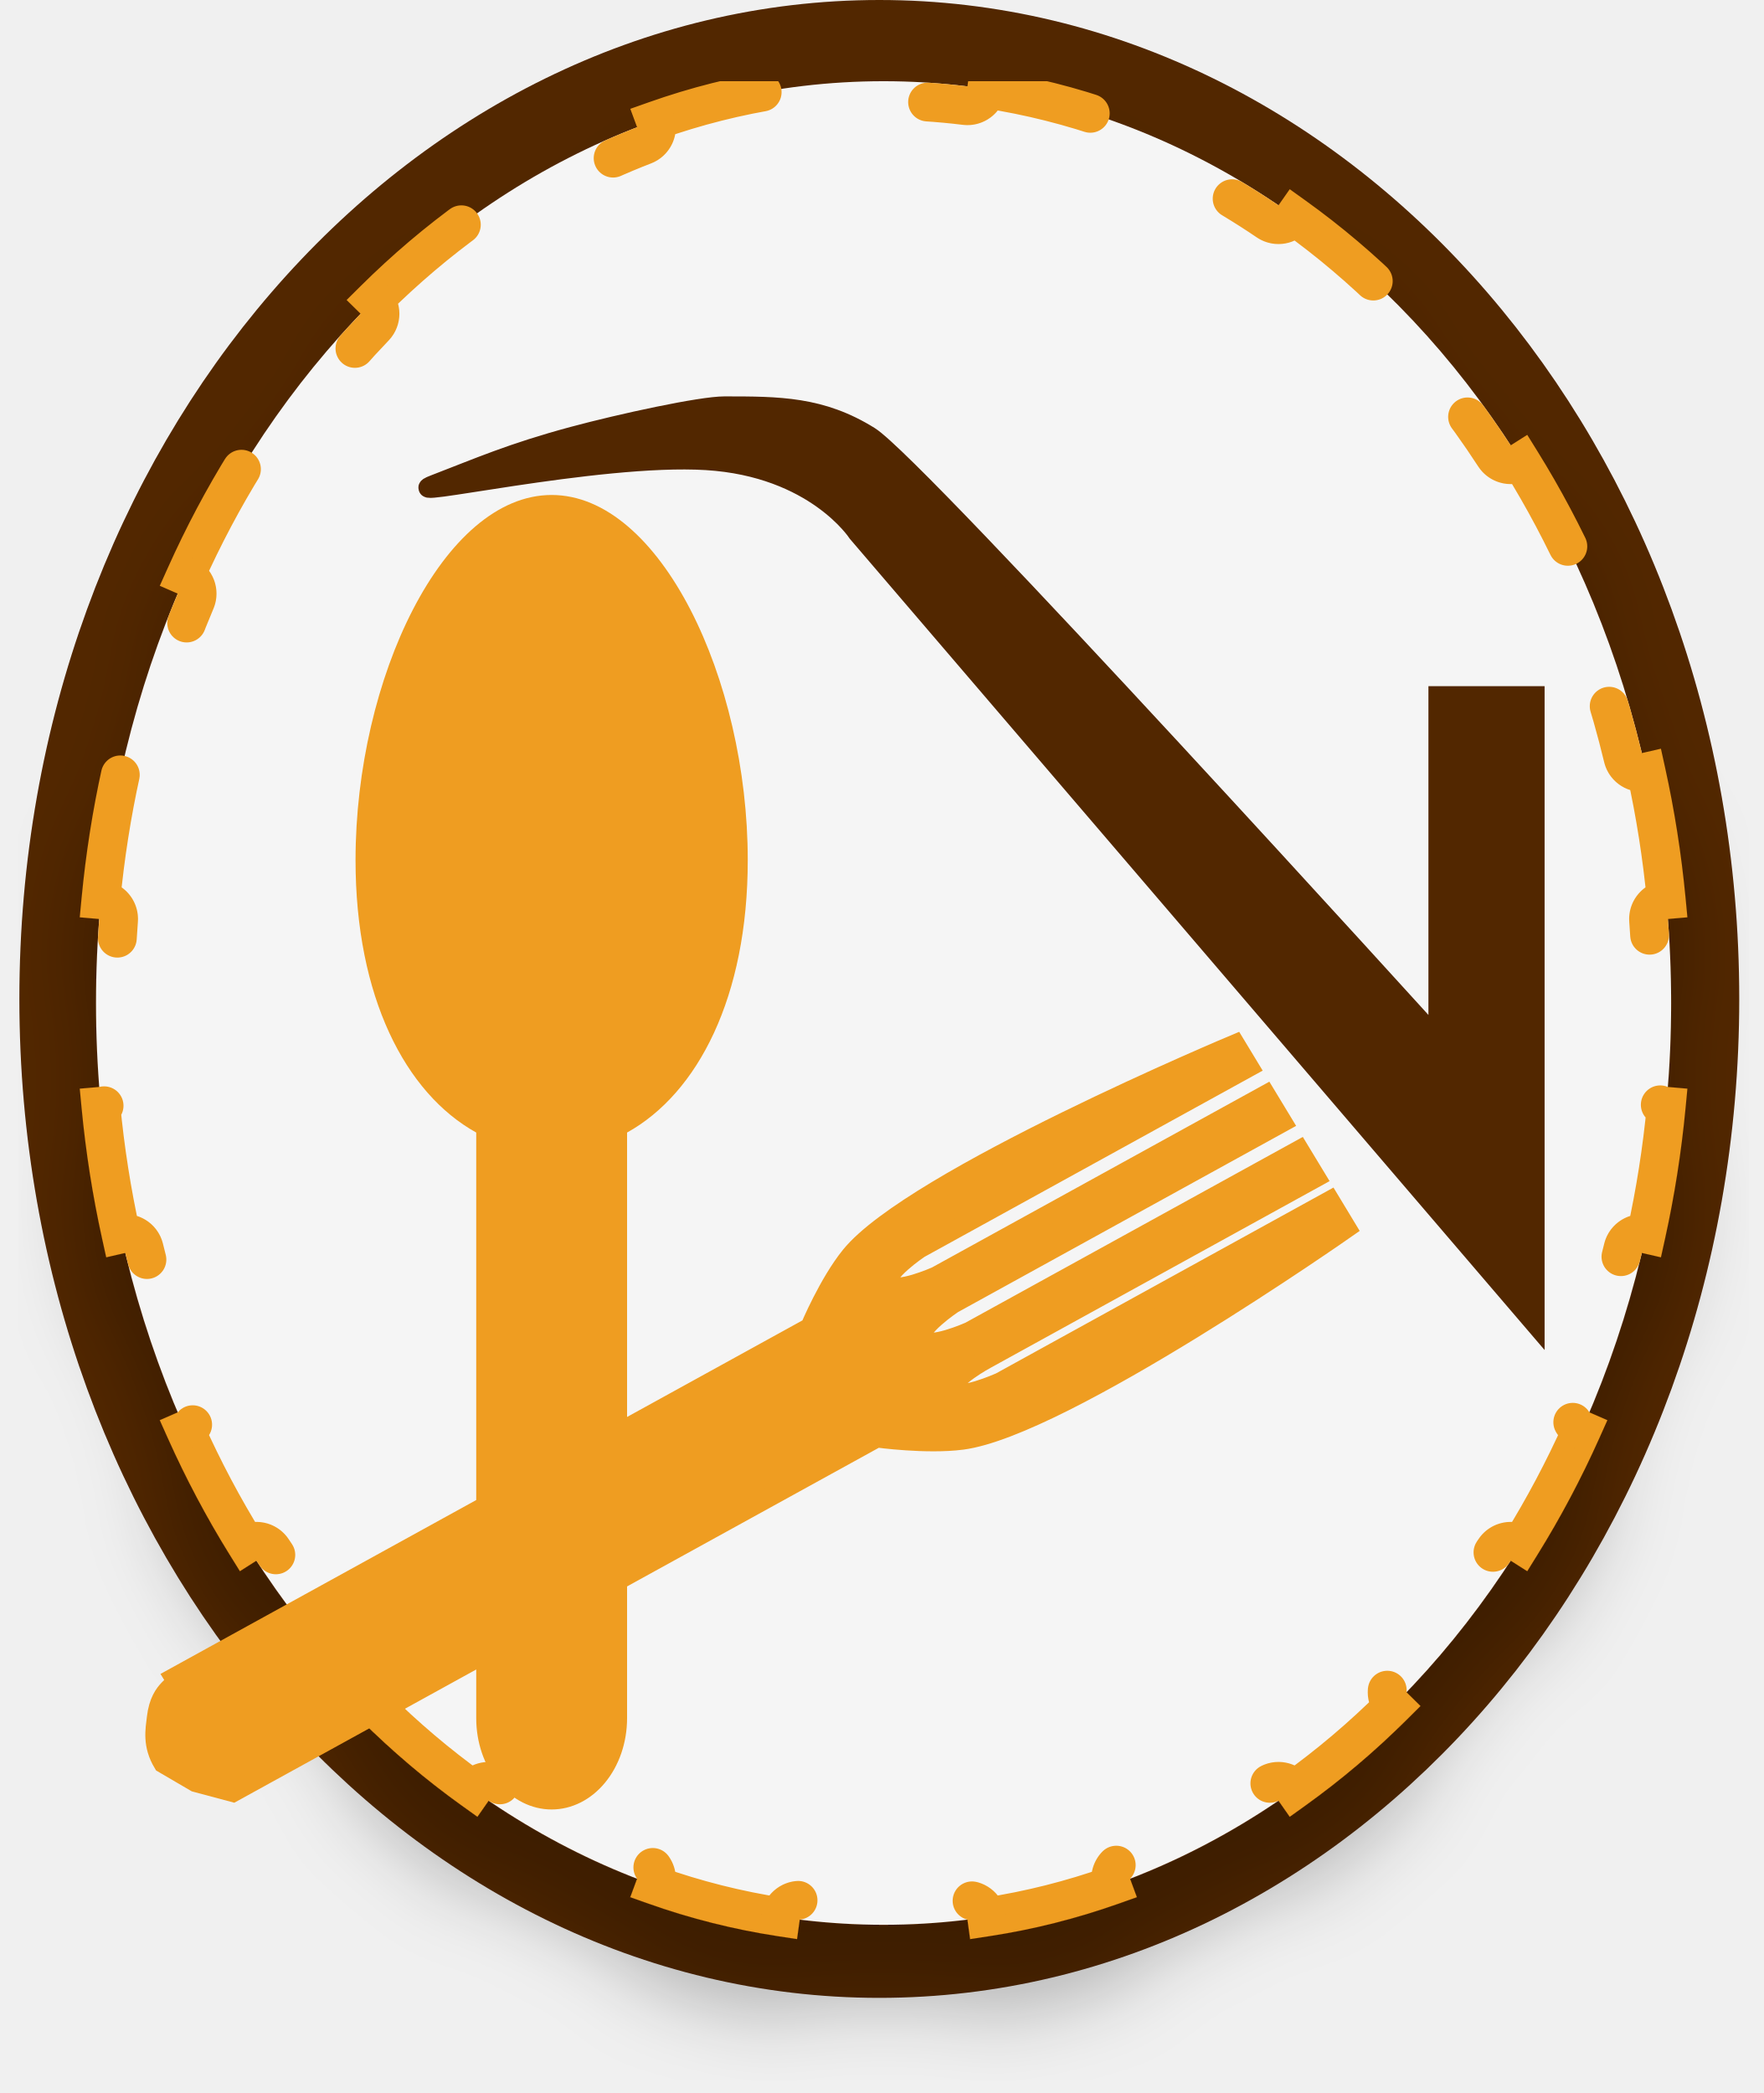
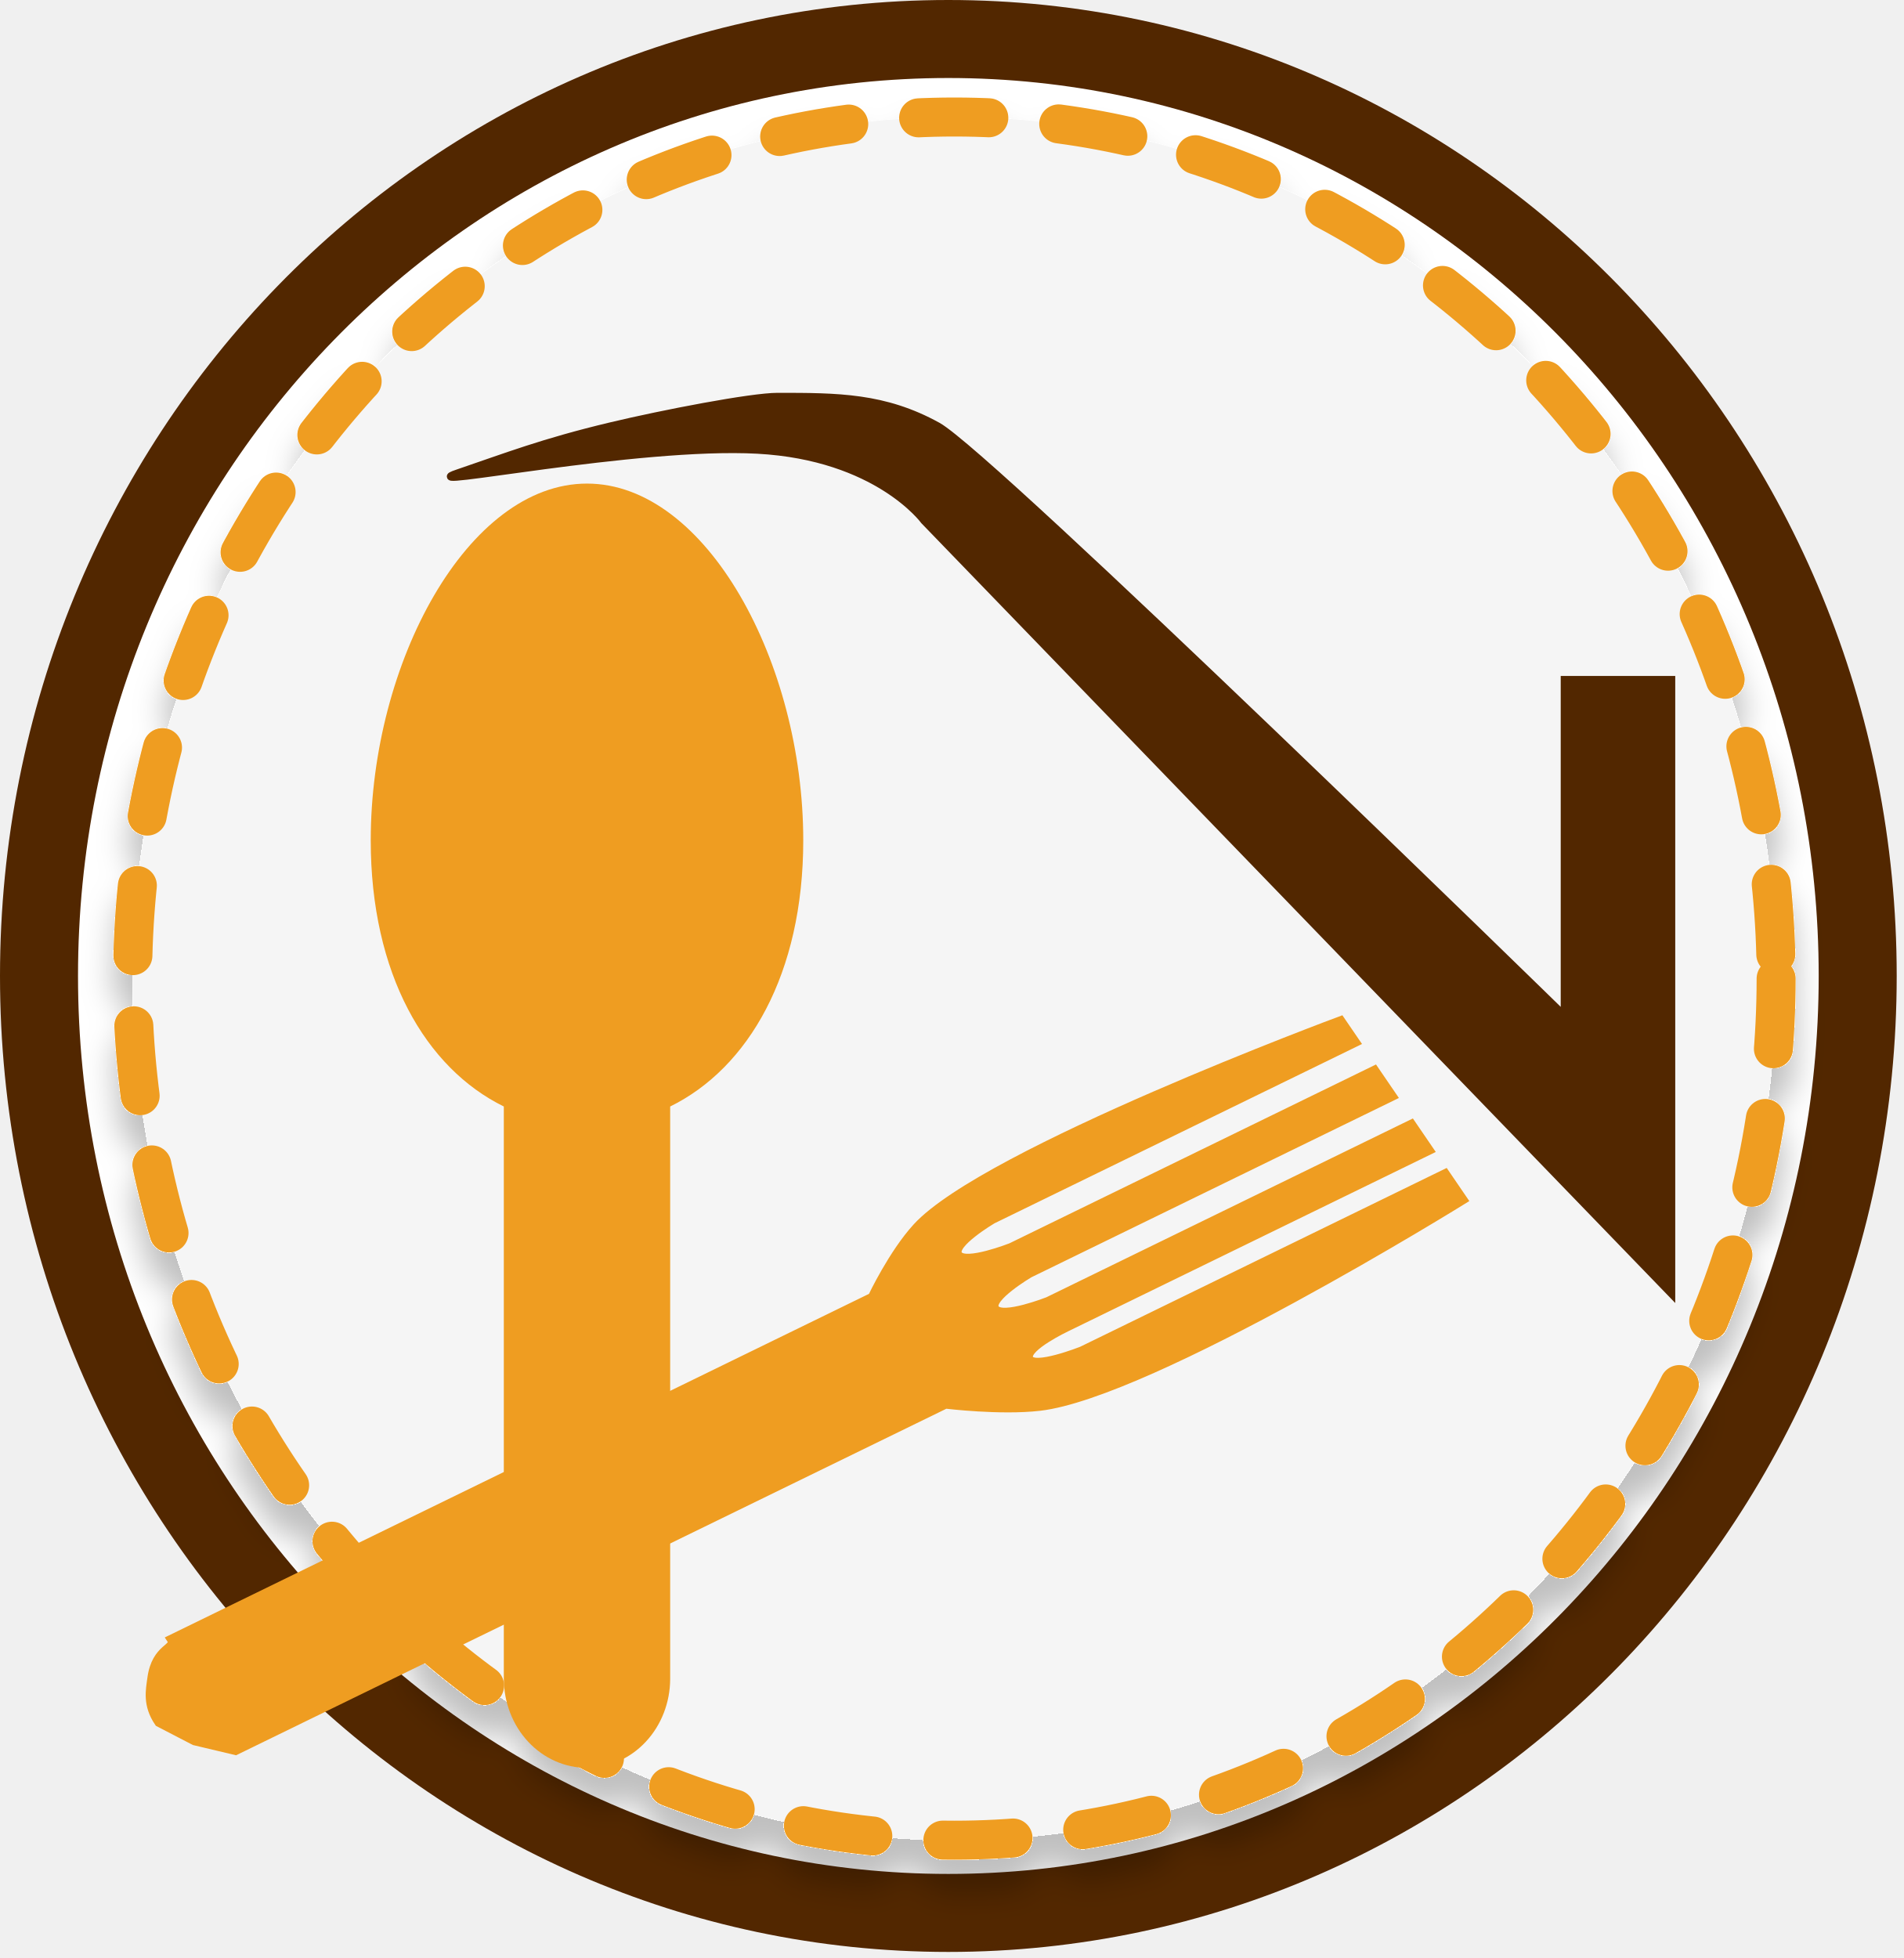
- <svg xmlns="http://www.w3.org/2000/svg" width="91" height="108" viewBox="0 0 91 108" fill="none">
-   <path d="M87.245 51.546C87.245 78.998 68.16 100.591 45.373 100.591C22.585 100.591 3.5 78.998 3.5 51.546C3.5 24.094 22.585 2.5 45.373 2.5C68.16 2.5 87.245 24.094 87.245 51.546Z" fill="white" stroke="#522700" stroke-width="5" />
-   <g filter="url(#filter0_d_360_578)">
-     <ellipse cx="45.592" cy="51.755" rx="40.638" ry="47.565" fill="#F5F5F5" />
-     <path d="M84.944 39.835C85.416 41.977 85.764 44.177 85.978 46.424C85.432 46.471 85.025 46.95 85.067 47.497C85.175 48.899 85.231 50.32 85.231 51.755C85.231 53.191 85.175 54.611 85.067 56.013C85.025 56.561 85.432 57.039 85.978 57.086C85.764 59.334 85.416 61.534 84.944 63.676C84.41 63.553 83.875 63.883 83.747 64.417C83.073 67.225 82.18 69.924 81.092 72.489C80.878 72.994 81.111 73.577 81.614 73.796C80.693 75.853 79.647 77.821 78.489 79.687C78.027 79.393 77.413 79.526 77.114 79.986C75.547 82.397 73.784 84.622 71.856 86.628C71.475 87.023 71.485 87.65 71.875 88.034C70.281 89.618 68.581 91.06 66.79 92.344C66.477 91.896 65.861 91.782 65.408 92.09C63.061 93.685 60.565 95.004 57.95 96.011C57.439 96.208 57.183 96.779 57.372 97.291C55.284 98.03 53.125 98.578 50.91 98.916C50.835 98.376 50.34 97.994 49.796 98.061C48.415 98.232 47.013 98.32 45.592 98.32C44.172 98.32 42.77 98.232 41.389 98.061C40.845 97.994 40.35 98.376 40.275 98.916C38.06 98.578 35.901 98.03 33.813 97.291C34.002 96.779 33.745 96.208 33.234 96.011C30.62 95.004 28.124 93.685 25.777 92.09C25.324 91.782 24.708 91.896 24.395 92.344C22.604 91.06 20.904 89.618 19.309 88.034C19.7 87.65 19.709 87.023 19.329 86.628C17.4 84.622 15.638 82.397 14.07 79.986C13.771 79.526 13.158 79.393 12.696 79.687C11.537 77.821 10.492 75.853 9.571 73.796C10.073 73.577 10.307 72.994 10.092 72.489C9.004 69.924 8.112 67.225 7.438 64.417C7.309 63.883 6.775 63.553 6.241 63.676C5.769 61.534 5.421 59.334 5.207 57.086C5.753 57.039 6.16 56.561 6.118 56.013C6.009 54.611 5.954 53.191 5.954 51.755C5.954 50.32 6.009 48.899 6.118 47.497C6.16 46.95 5.753 46.471 5.207 46.424C5.421 44.177 5.769 41.977 6.241 39.835C6.775 39.958 7.309 39.628 7.438 39.094C8.112 36.286 9.004 33.586 10.092 31.022C10.307 30.516 10.073 29.933 9.571 29.714C10.492 27.658 11.537 25.689 12.696 23.824C13.158 24.117 13.771 23.985 14.07 23.525C15.638 21.113 17.4 18.889 19.329 16.882C19.709 16.487 19.7 15.86 19.309 15.476C20.904 13.893 22.604 12.45 24.395 11.166C24.708 11.614 25.324 11.729 25.777 11.421C28.124 9.826 30.62 8.507 33.234 7.499C33.745 7.302 34.002 6.732 33.813 6.22C35.901 5.481 38.06 4.933 40.275 4.594C40.35 5.135 40.845 5.517 41.389 5.449C42.77 5.278 44.172 5.191 45.592 5.191C47.013 5.191 48.415 5.278 49.796 5.449C50.34 5.517 50.835 5.135 50.91 4.594C53.125 4.933 55.284 5.481 57.372 6.22C57.183 6.732 57.439 7.302 57.95 7.499C60.565 8.507 63.061 9.826 65.408 11.421C65.861 11.729 66.477 11.614 66.79 11.166C68.581 12.45 70.281 13.893 71.875 15.476C71.485 15.86 71.475 16.487 71.856 16.882C73.784 18.889 75.547 21.113 77.114 23.525C77.413 23.985 78.027 24.117 78.489 23.824C79.647 25.689 80.693 27.658 81.614 29.714C81.111 29.933 80.878 30.516 81.092 31.022C82.18 33.586 83.073 36.286 83.747 39.094C83.875 39.628 84.41 39.958 84.944 39.835Z" stroke="#EF9D21" stroke-width="2" stroke-linecap="round" stroke-dasharray="9 9" />
+ <svg xmlns="http://www.w3.org/2000/svg" width="244" height="251" viewBox="0 0 244 251" fill="none">
+   <path d="M238.137 125.111C238.137 191.583 185.813 245.222 121.569 245.222C57.324 245.222 5 191.583 5 125.111C5 58.639 57.324 5 121.569 5C185.813 5 238.137 58.639 238.137 125.111Z" fill="white" stroke="#522700" stroke-width="10" />
+   <g filter="url(#filter0_d_728_2)">
+     <ellipse cx="122.34" cy="125.45" rx="105.34" ry="110.45" fill="#F5F5F5" />
+     <ellipse cx="122.34" cy="125.45" rx="105.34" ry="110.45" stroke="#EF9D21" stroke-width="5" stroke-linecap="round" stroke-dasharray="9 9" />
  </g>
-   <path d="M79.201 68.309L44.246 27.496C44.246 27.496 42.061 24.103 36.444 23.758C30.826 23.412 20.127 25.876 22.399 25.004C24.686 24.126 26.389 23.369 29.577 22.511C32.046 21.847 36.154 20.954 37.38 20.954C40.189 20.954 42.373 20.954 44.87 22.511C47.367 24.069 74.207 53.666 74.207 53.666V35.908H79.201V68.309Z" fill="#522700" stroke="#522700" />
-   <path d="M12.024 92.487L45.246 74.191C45.246 74.191 47.796 74.545 49.638 74.307C54.848 73.634 69.49 63.374 69.49 63.374L68.628 61.948L51.611 71.32C51.611 71.32 49.331 72.337 49.154 71.722C48.991 71.154 50.892 70.132 50.892 70.132L67.909 60.76L67.046 59.335L50.029 68.706C50.029 68.706 47.9 69.65 47.572 69.109C47.245 68.568 49.167 67.281 49.167 67.281L66.183 57.909L65.32 56.484L48.304 65.855C48.304 65.855 46.174 66.799 45.847 66.258C45.519 65.717 47.441 64.429 47.441 64.429L64.457 55.058L63.738 53.87C63.738 53.87 47.102 60.836 43.886 64.803C42.749 66.206 41.795 68.489 41.795 68.489L8.978 86.562C9.28 87.062 8.273 86.95 8.076 88.643C8.005 89.255 7.841 90.039 8.416 90.99L10.09 91.969L12.024 92.487Z" fill="#EF9D21" stroke="#EF9D21" />
-   <path d="M38.584 44.382C38.584 35.016 34.054 25.541 28.465 25.541C22.876 25.541 18.346 35.016 18.346 44.382C18.346 51.436 20.916 56.412 24.573 58.44V88.659C24.573 89.909 24.983 91.107 25.713 91.99C26.443 92.874 27.433 93.37 28.465 93.37C29.497 93.37 30.487 92.874 31.217 91.99C31.947 91.107 32.357 89.909 32.357 88.659V58.44C36.014 56.412 38.584 51.436 38.584 44.382Z" fill="#EF9D21" />
+   <path d="M214.249 165.798L118.483 66.738C118.483 66.738 112.497 58.502 97.106 57.664C81.715 56.826 52.404 62.806 58.629 60.688C64.894 58.557 69.56 56.722 78.295 54.639C85.057 53.026 96.314 50.858 99.671 50.858C107.367 50.858 113.352 50.858 120.193 54.639C127.033 58.42 200.568 130.257 200.568 130.257V87.155H214.249V165.798Z" fill="#522700" stroke="#522700" />
+   <path d="M30.203 224.485L121.223 180.076C121.223 180.076 128.209 180.934 133.255 180.357C147.528 178.723 187.645 153.82 187.645 153.82L185.282 150.36L138.661 173.106C138.661 173.106 132.413 175.576 131.93 174.084C131.483 172.705 136.692 170.222 136.692 170.222L183.312 147.477L180.948 144.016L134.328 166.762C134.328 166.762 128.493 169.053 127.596 167.74C126.699 166.427 131.964 163.302 131.964 163.302L178.584 140.556L176.22 137.096L129.6 159.842C129.6 159.842 123.765 162.133 122.868 160.82C121.971 159.507 127.236 156.382 127.236 156.382L173.856 133.636L171.886 130.753C171.886 130.753 126.307 147.661 117.496 157.29C114.381 160.694 111.768 166.236 111.768 166.236L21.858 210.103C22.686 211.316 19.928 211.045 19.388 215.152C19.192 216.639 18.744 218.542 20.32 220.849L24.904 223.226L30.203 224.485Z" fill="#EF9D21" stroke="#EF9D21" />
+   <path d="M102.969 107.723C102.969 84.99 90.558 61.992 75.247 61.992C59.935 61.992 47.524 84.99 47.524 107.723C47.524 124.845 54.566 136.923 64.584 141.844V215.193C64.584 218.225 65.707 221.133 67.707 223.277C69.707 225.421 72.419 226.626 75.247 226.626C78.075 226.626 80.787 225.421 82.786 223.277C84.786 221.133 85.909 218.225 85.909 215.193V141.844C95.928 136.923 102.969 124.845 102.969 107.723Z" fill="#EF9D21" />
  <defs>
-     <filter id="filter0_d_360_578" x="0.954" y="4.191" width="89.276" height="103.129" filterUnits="userSpaceOnUse" color-interpolation-filters="sRGB">
+     <filter id="filter0_d_728_2" x="10.5" y="12.5" width="223.68" height="233.9" filterUnits="userSpaceOnUse" color-interpolation-filters="sRGB">
      <feFlood flood-opacity="0" result="BackgroundImageFix" />
      <feColorMatrix in="SourceAlpha" type="matrix" values="0 0 0 0 0 0 0 0 0 0 0 0 0 0 0 0 0 0 127 0" result="hardAlpha" />
      <feOffset dy="4" />
      <feGaussianBlur stdDeviation="2" />
      <feComposite in2="hardAlpha" operator="out" />
      <feColorMatrix type="matrix" values="0 0 0 0 0 0 0 0 0 0 0 0 0 0 0 0 0 0 0.25 0" />
-       <feBlend mode="normal" in2="BackgroundImageFix" result="effect1_dropShadow_360_578" />
-       <feBlend mode="normal" in="SourceGraphic" in2="effect1_dropShadow_360_578" result="shape" />
+       <feBlend mode="normal" in2="BackgroundImageFix" result="effect1_dropShadow_728_2" />
+       <feBlend mode="normal" in="SourceGraphic" in2="effect1_dropShadow_728_2" result="shape" />
    </filter>
  </defs>
</svg>
